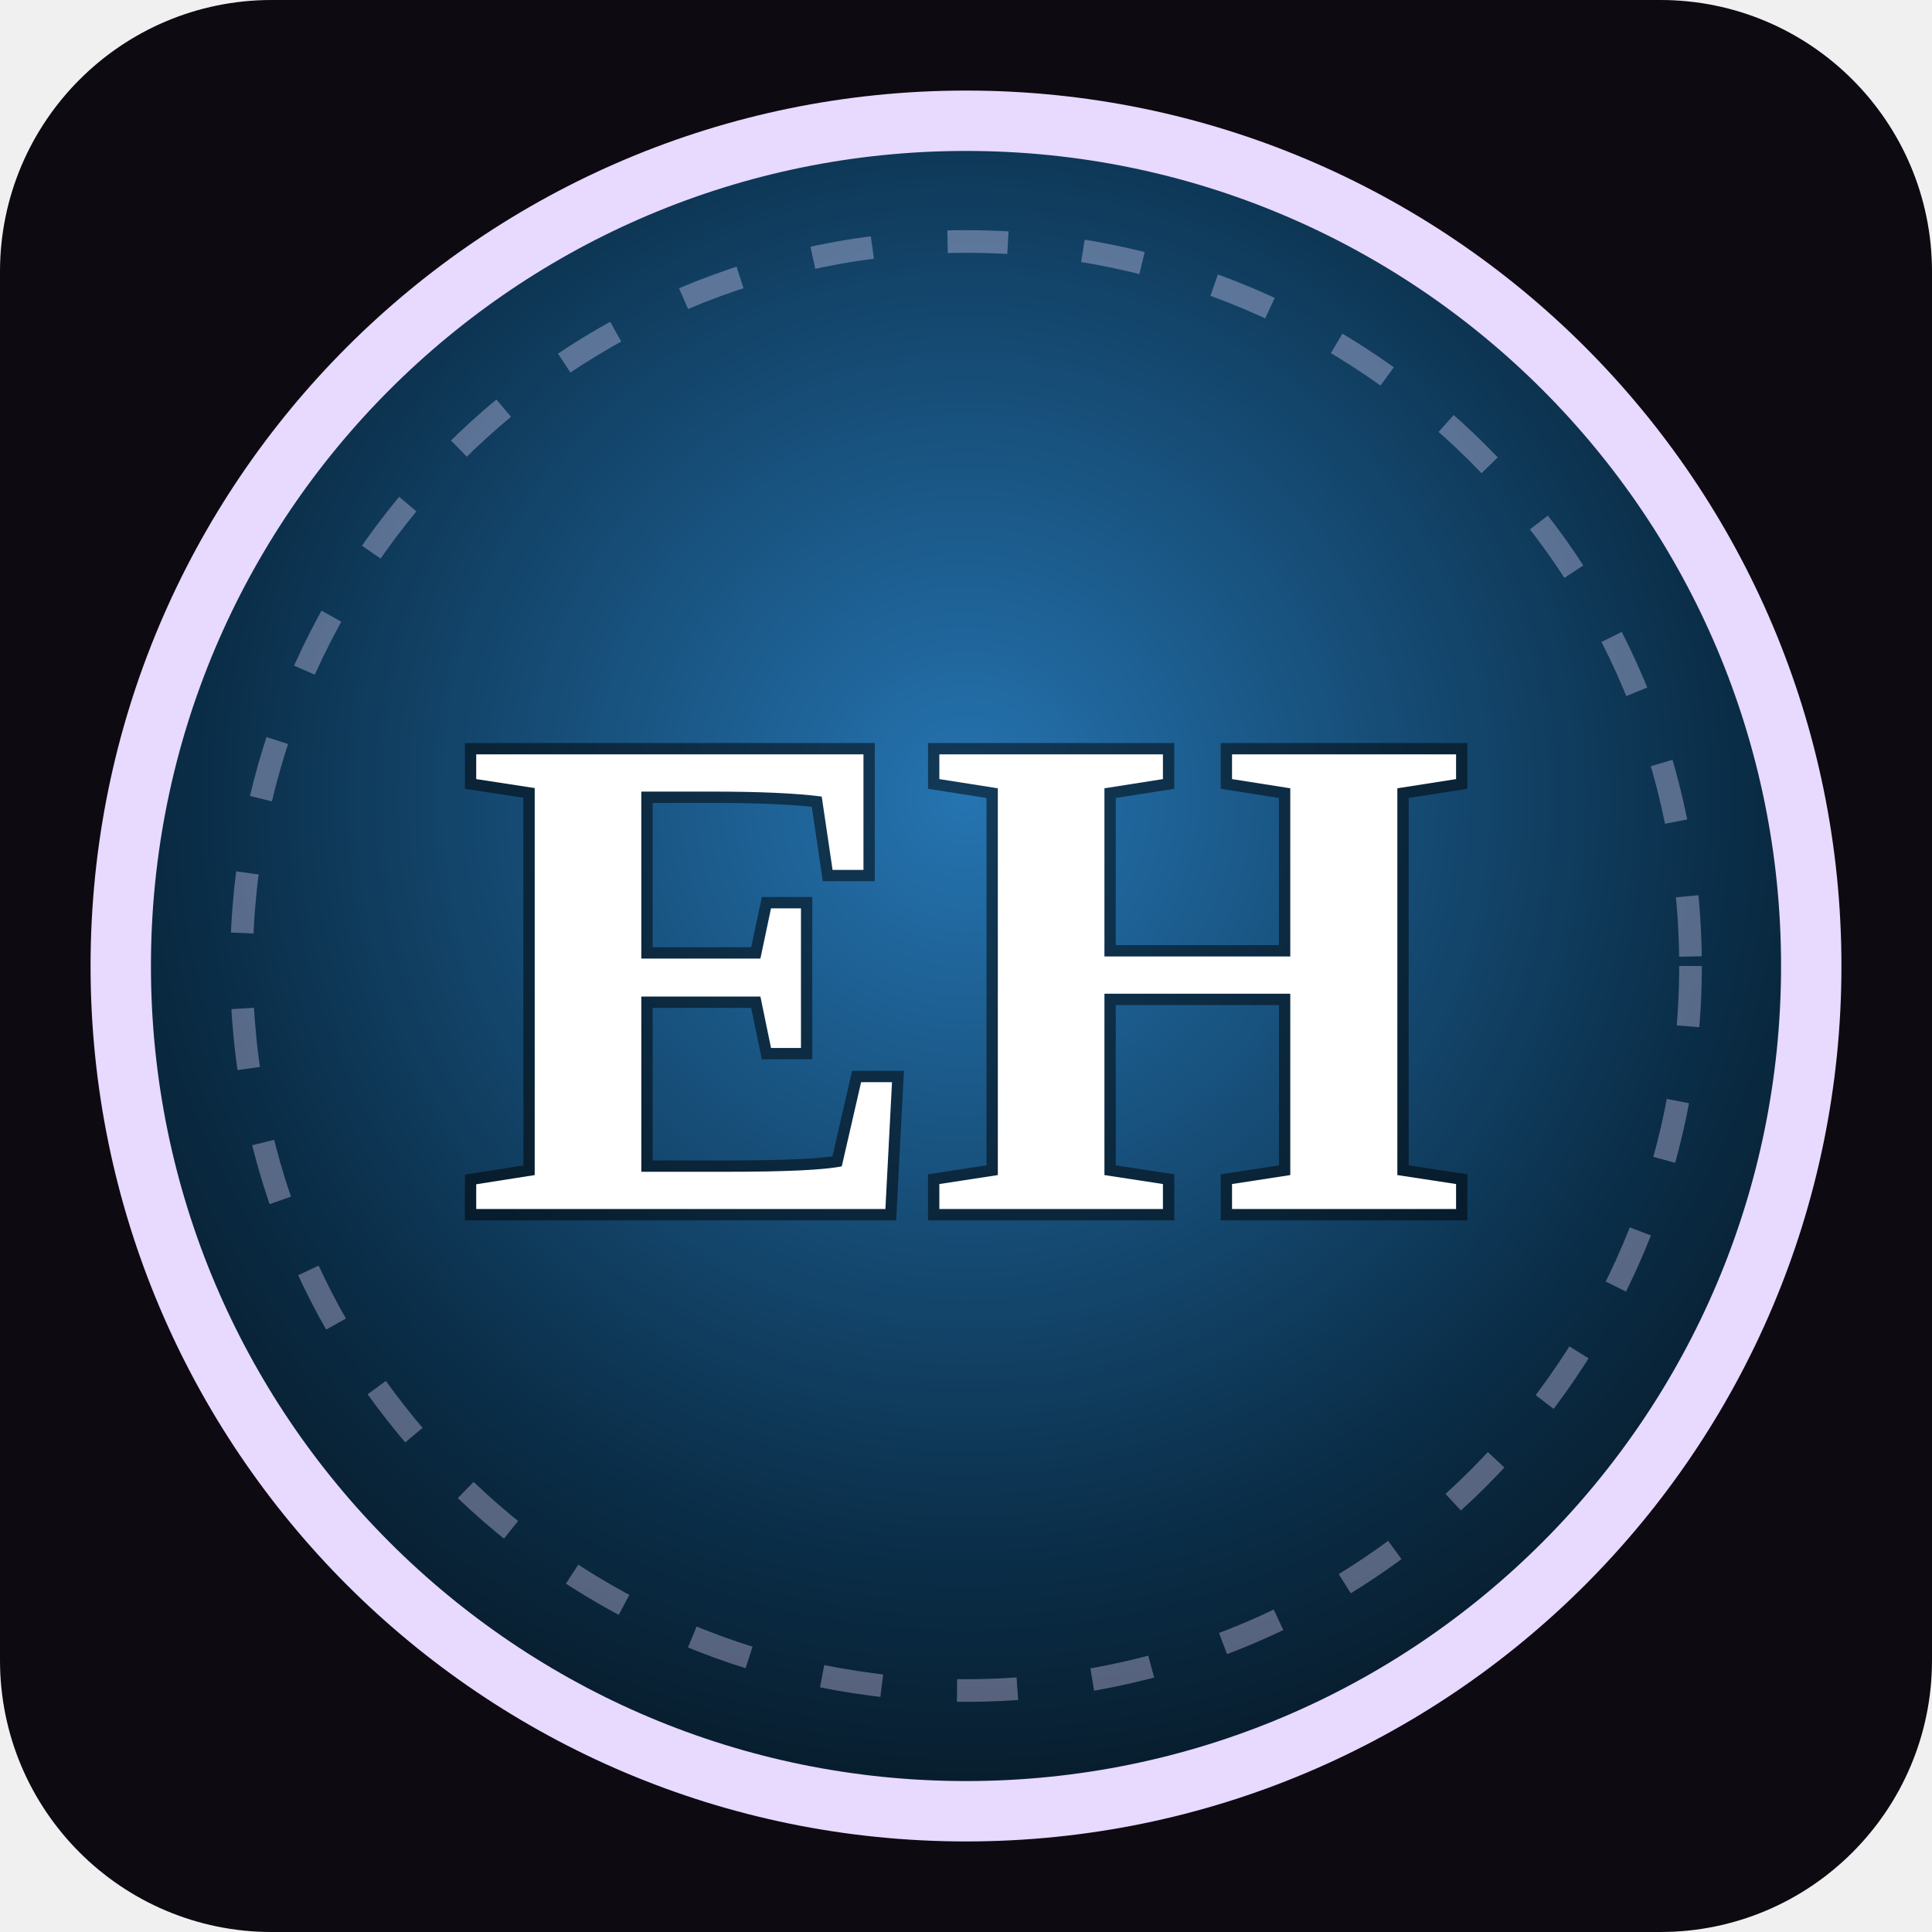
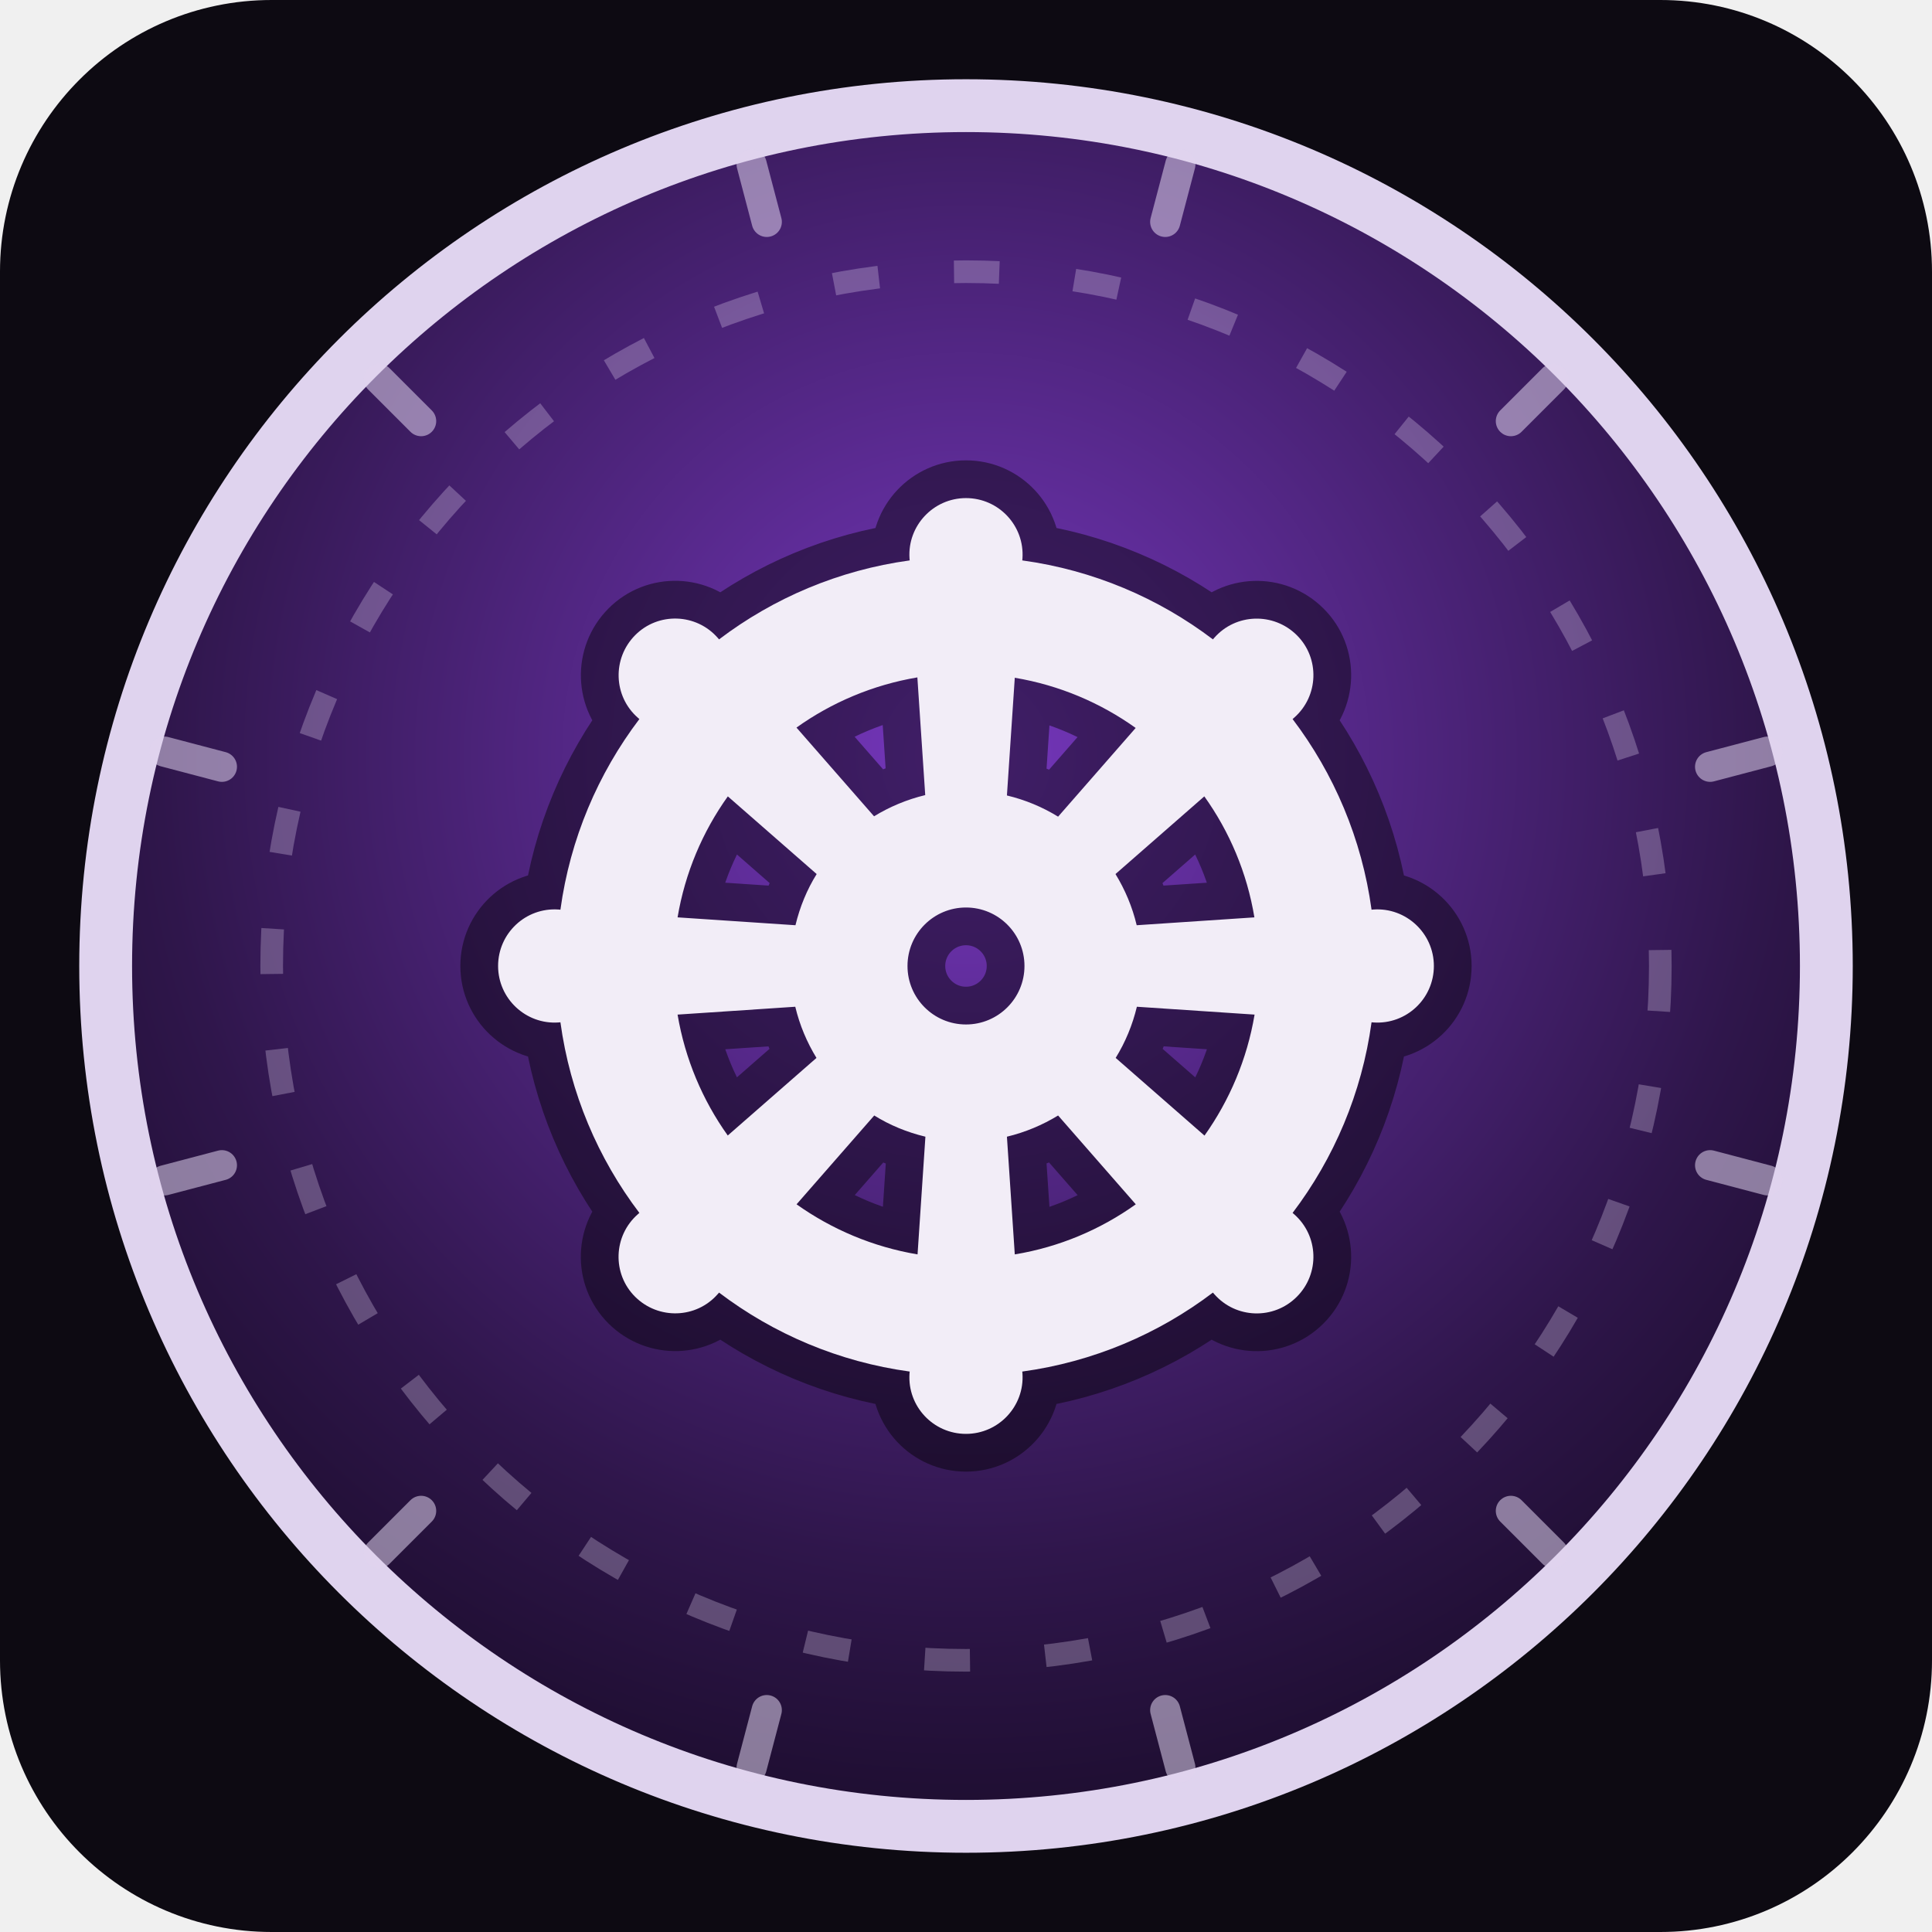
- <svg xmlns="http://www.w3.org/2000/svg" viewBox="0 0 128 128">
+ <svg xmlns="http://www.w3.org/2000/svg" viewBox="0 0 128 128" role="img" aria-label="eight heads">
  <defs>
-     <radialGradient id="g" cx="50%" cy="40%" r="65%">
-       <stop offset="0%" stop-color="hsl(206,65%,42%)" />
-       <stop offset="70%" stop-color="hsl(206,75%,16%)" />
-       <stop offset="100%" stop-color="hsl(206,65%,8%)" />
+     <radialGradient id="g" cx="50%" cy="38%" r="68%">
+       <stop offset="0%" stop-color="hsl(268,55%,48%)" />
+       <stop offset="68%" stop-color="hsl(268,55%,19%)" />
+       <stop offset="100%" stop-color="hsl(268,55%,9%)" />
    </radialGradient>
  </defs>
  <rect width="128" height="128" rx="18" fill="#0d0a12" />
-   <circle cx="64" cy="64" r="56" fill="url(#g)" />
-   <circle cx="64" cy="64" r="56" fill="none" stroke="#e8d9ff" stroke-width="4" />
-   <circle cx="64" cy="64" r="48" fill="none" stroke="#e8d9ff" stroke-opacity=".35" stroke-width="1.5" stroke-dasharray="4 5" />
-   <text x="64" y="64" dy=".35em" text-anchor="middle" font-family="Georgia, 'Times New Roman', serif" font-weight="bold" font-size="46" fill="#ffffff" stroke="#000" stroke-opacity=".5" stroke-width="1.5" paint-order="stroke">EH</text>
+   <circle cx="64" cy="64" r="57" fill="url(#g)" />
+   <circle cx="64" cy="64" r="57" fill="none" stroke="hsl(268,45%,88%)" stroke-width="3.5" />
+   <g stroke="hsl(268,45%,88%)" stroke-opacity=".55" stroke-width="2" stroke-linecap="round">
+     <line x1="113.3" y1="50.8" x2="117.1" y2="49.8" />
+     <line x1="113.3" y1="77.2" x2="117.1" y2="78.2" />
+     <line x1="100.1" y1="100.1" x2="102.9" y2="102.9" />
+     <line x1="77.2" y1="113.3" x2="78.2" y2="117.1" />
+     <line x1="50.8" y1="113.3" x2="49.8" y2="117.1" />
+     <line x1="27.9" y1="100.1" x2="25.1" y2="102.9" />
+     <line x1="14.7" y1="77.2" x2="10.9" y2="78.2" />
+     <line x1="14.7" y1="50.8" x2="10.9" y2="49.8" />
+     <line x1="27.9" y1="27.9" x2="25.1" y2="25.1" />
+     <line x1="50.8" y1="14.7" x2="49.8" y2="10.9" />
+     <line x1="77.2" y1="14.7" x2="78.2" y2="10.9" />
+     <line x1="100.1" y1="27.9" x2="102.9" y2="25.1" />
+   </g>
+   <circle cx="64" cy="64" r="46" fill="none" stroke="hsl(268,45%,88%)" stroke-opacity=".3" stroke-width="1.5" stroke-dasharray="3 5" />
+   <g transform="translate(33.00 33.00) scale(0.12109)" fill="hsl(268,40%,95%)" stroke="#000" stroke-opacity=".45" stroke-width="41.3" paint-order="stroke">
+     <path d="M337.8 205.7l48.6-42.5c13.8 19.3 23.4 41.9 27.4 66.2l-64.4 4.3c-2.4-10.1-6.4-19.5-11.6-28zm140.1 19.5c-5.3-38.8-20.6-74.5-43.2-104.3l.8-.7C449 108.4 449.7 87.6 437 75s-33.4-12-45.2 1.5l-.7 .8c-29.8-22.6-65.5-37.9-104.3-43.2l.1-1.1c1.2-17.9-13-33-30.9-33s-32.1 15.2-30.9 33l.1 1.1c-38.8 5.3-74.5 20.6-104.3 43.2l-.7-.8C108.4 63 87.6 62.3 75 75s-12 33.4 1.5 45.2l.8 .7c-22.6 29.8-37.9 65.5-43.2 104.3l-1.1-.1c-17.9-1.2-33 13-33 30.9s15.2 32.1 33 30.9l1.1-.1c5.3 38.8 20.6 74.5 43.2 104.3l-.8 .7C63 403.6 62.3 424.4 75 437s33.4 12 45.2-1.5l.7-.8c29.8 22.6 65.5 37.9 104.3 43.2l-.1 1.1c-1.2 17.9 13 33 30.9 33s32.1-15.2 30.9-33l-.1-1.1c38.8-5.3 74.5-20.6 104.3-43.2l.7 .8c11.8 13.5 32.5 14.2 45.2 1.5s12-33.4-1.5-45.2l-.8-.7c22.6-29.8 37.9-65.5 43.2-104.3l1.1 .1c17.9 1.2 33-13 33-30.9s-15.2-32.1-33-30.9l-1.1 .1zM163.2 125.6c19.3-13.8 41.9-23.4 66.2-27.5l4.3 64.4c-10 2.4-19.5 6.4-28 11.6l-42.5-48.6zm-65 103.8c4.1-24.4 13.7-46.9 27.5-66.2l48.6 42.5c-5.3 8.5-9.2 18-11.6 28l-64.4-4.3zm27.5 119.4c-13.8-19.3-23.4-41.9-27.5-66.2l64.4-4.3c2.4 10.1 6.4 19.5 11.6 28l-48.6 42.5zm103.8 65c-24.4-4.1-46.9-13.7-66.2-27.4l42.5-48.6c8.5 5.3 18 9.2 28 11.6l-4.3 64.4zm119.4-27.4c-19.3 13.8-41.9 23.4-66.2 27.4l-4.3-64.4c10-2.4 19.5-6.4 28-11.6l42.5 48.6zm65-103.8c-4.1 24.4-13.7 46.9-27.4 66.2l-48.6-42.5c5.3-8.6 9.2-18 11.6-28l64.4 4.3zm-65-156.9l-42.5 48.6c-8.6-5.3-18-9.2-28-11.6l4.3-64.4c24.4 4.1 46.9 13.7 66.2 27.5zM256 224a32 32 0 1 1 0 64 32 32 0 1 1 0-64z" />
+   </g>
</svg>
